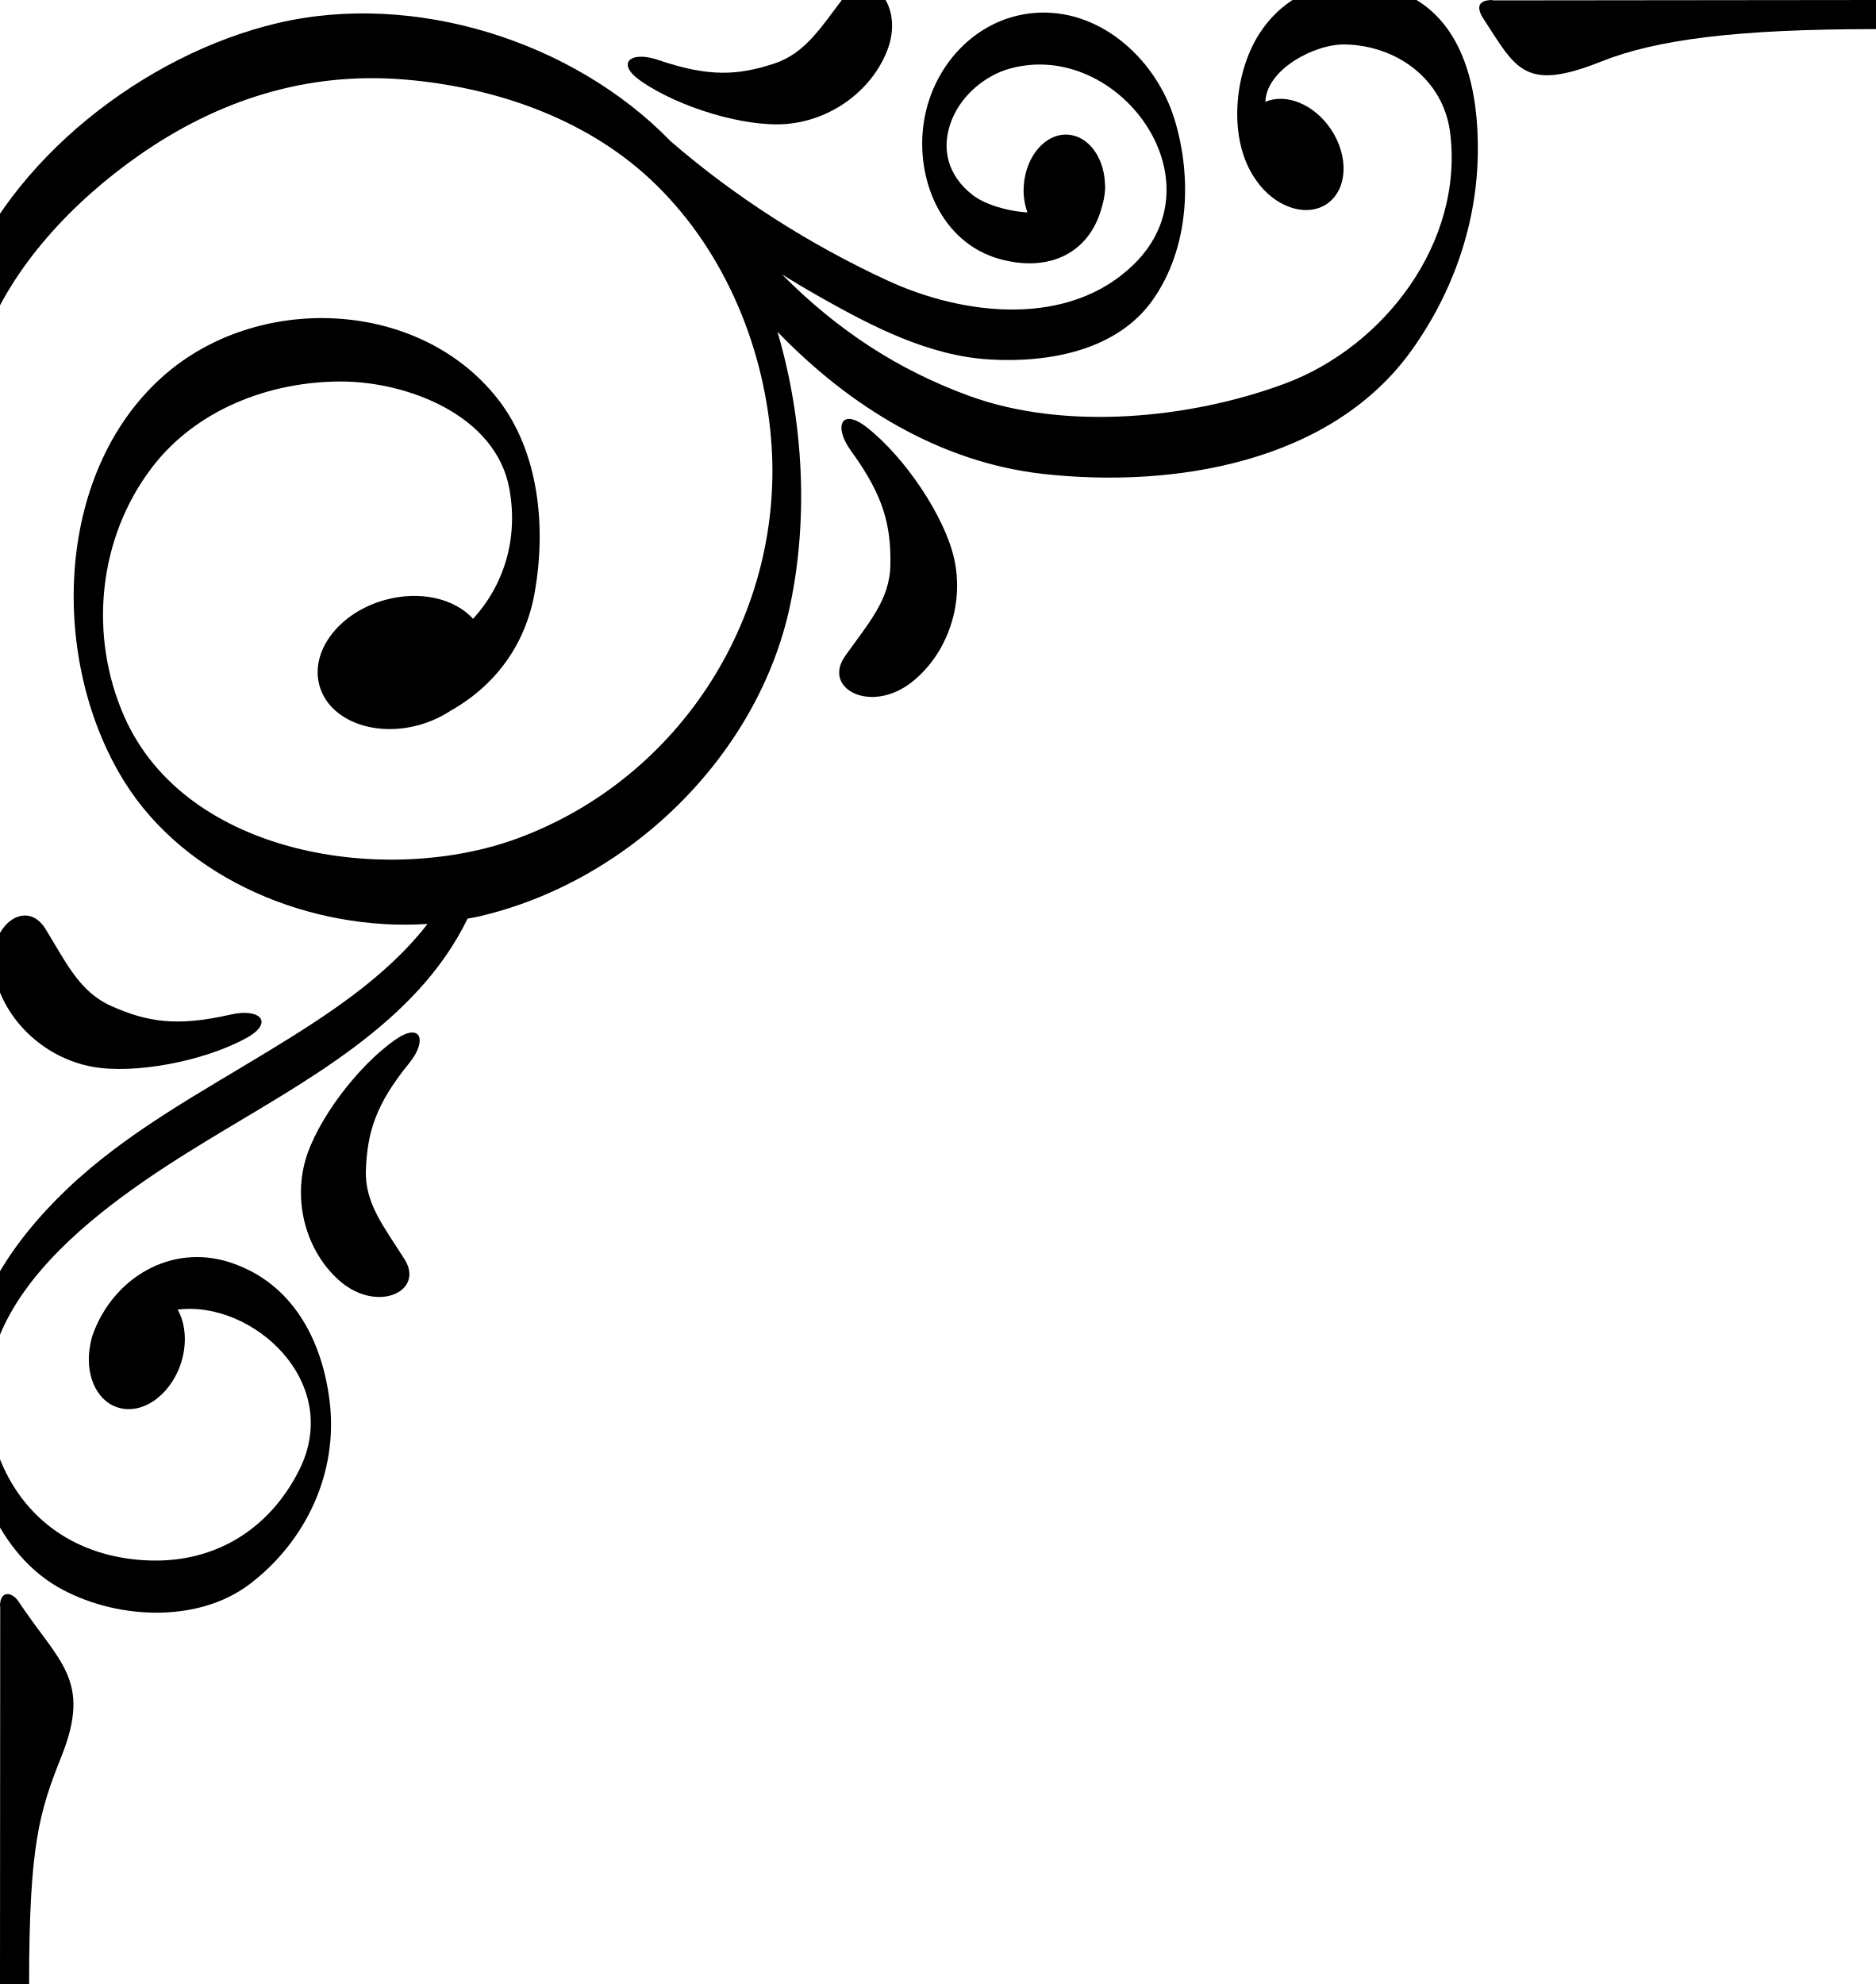
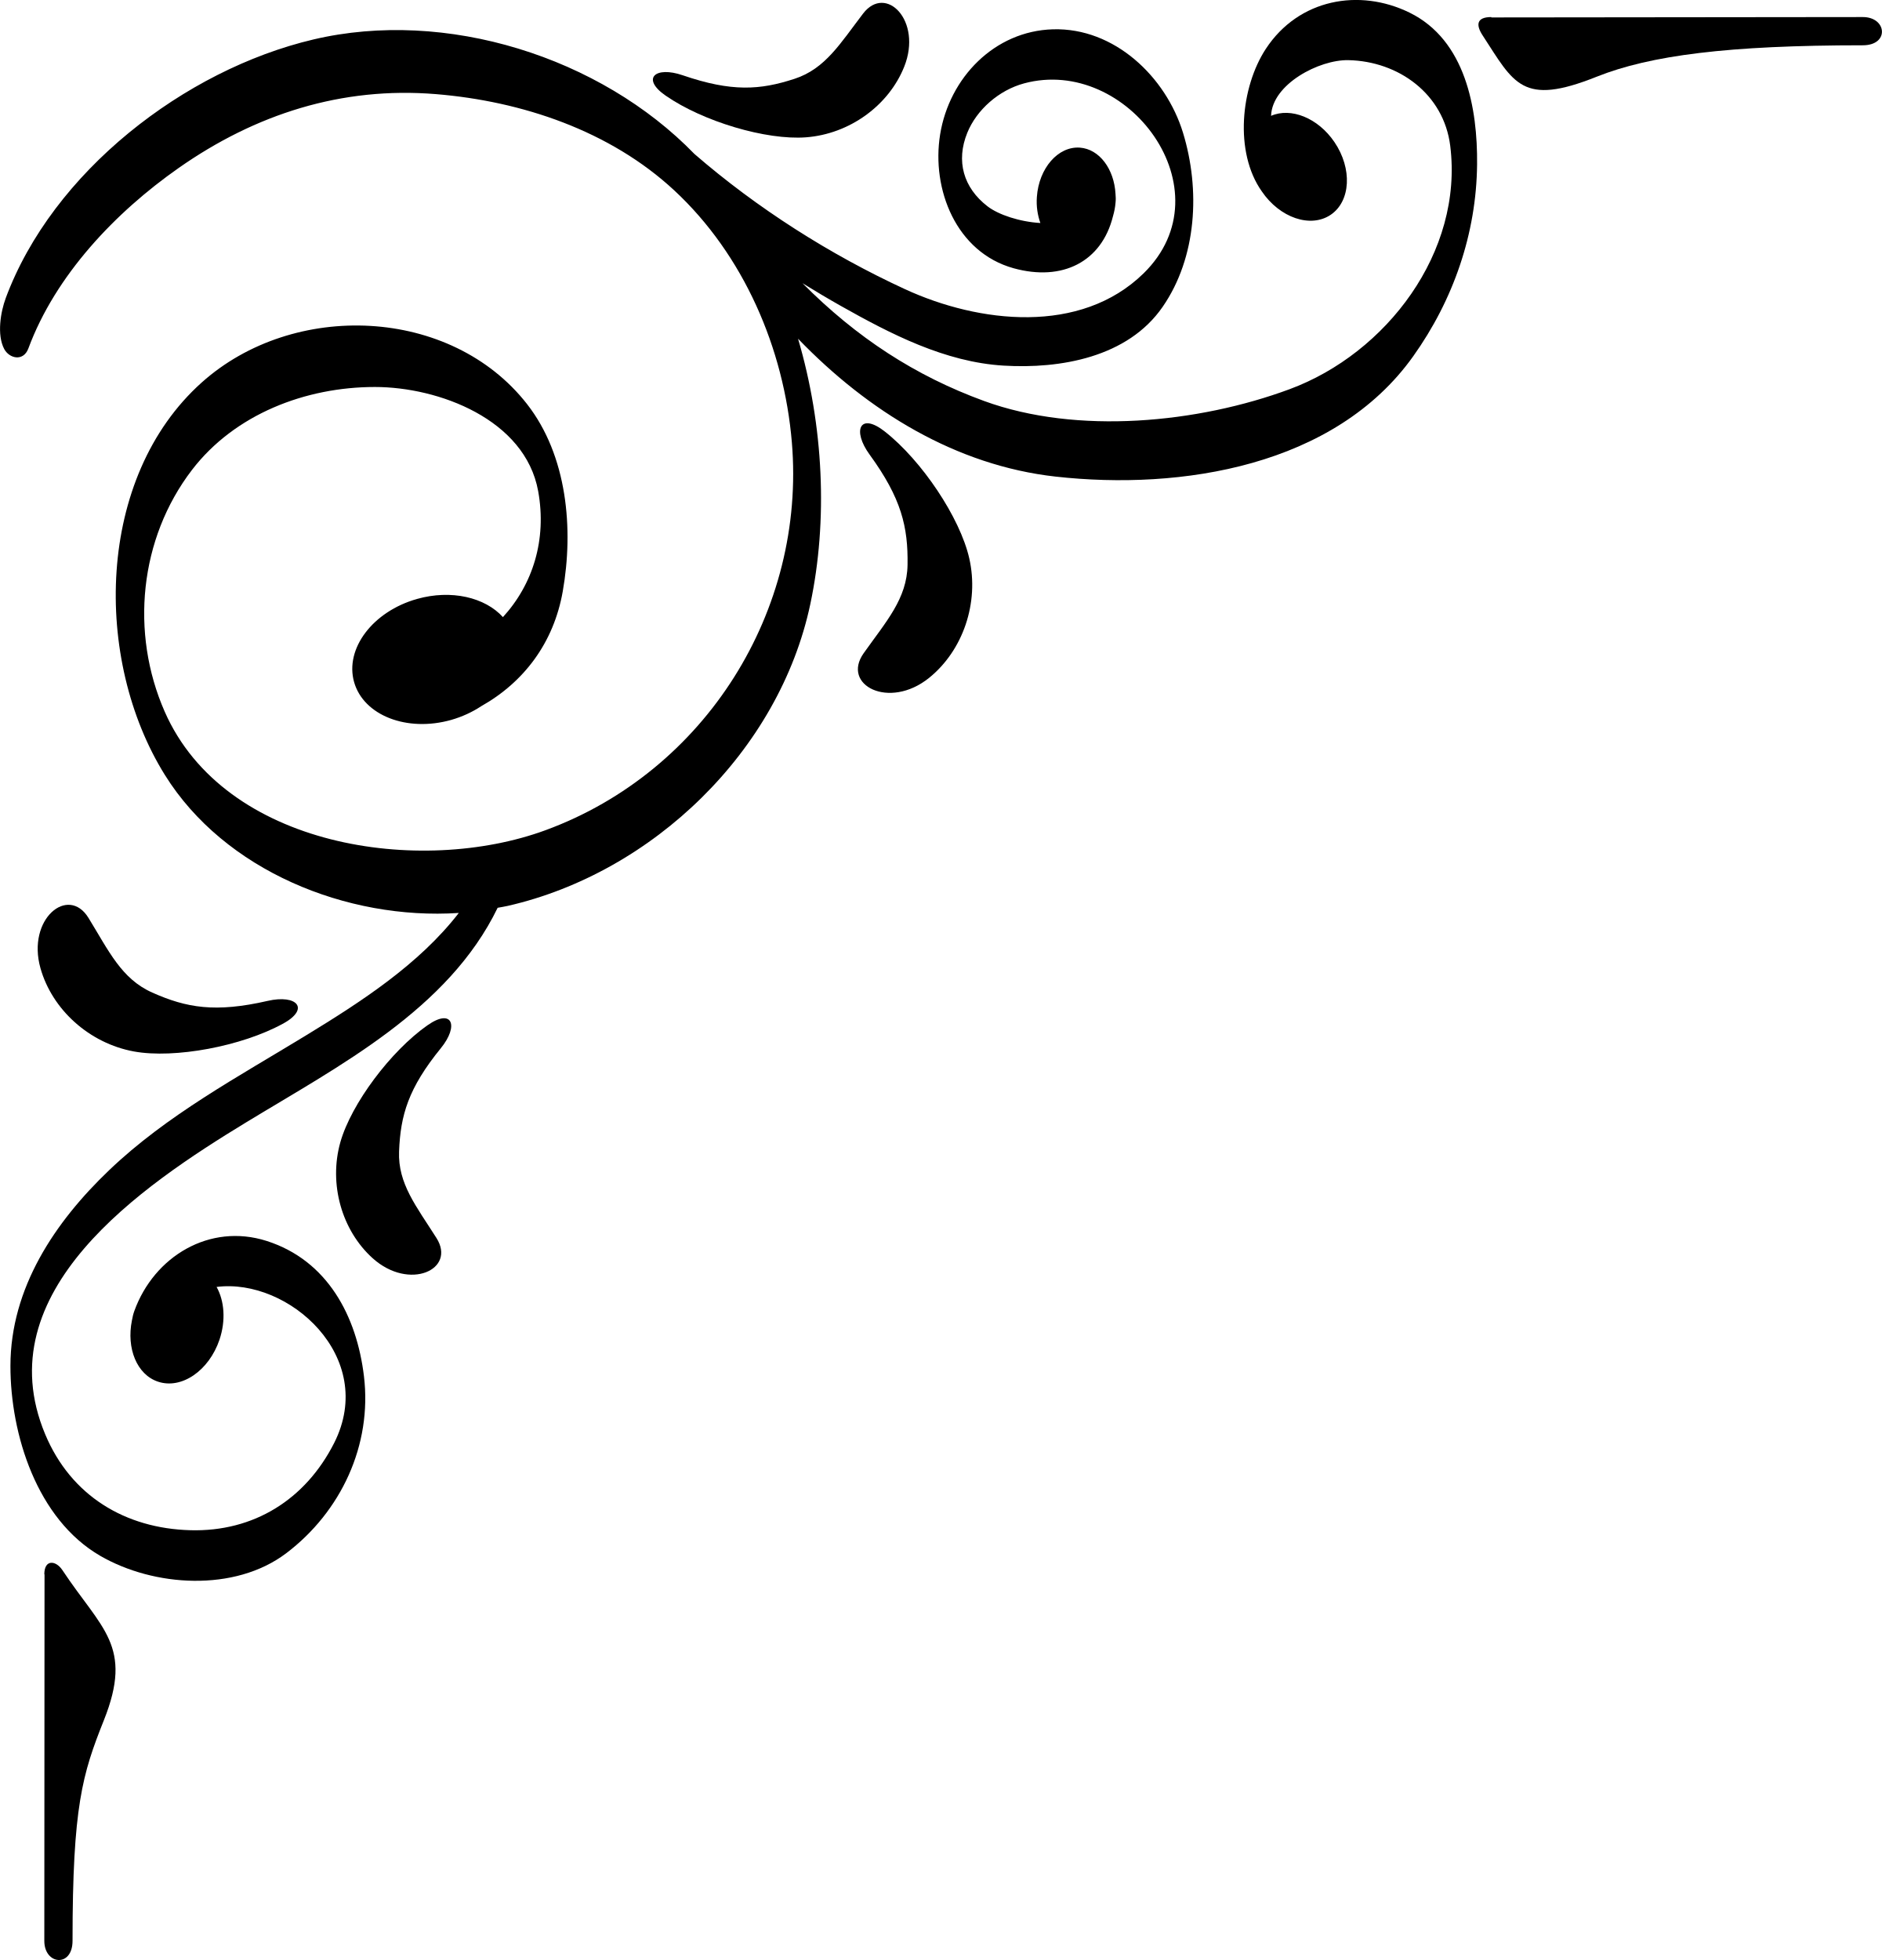
- <svg xmlns="http://www.w3.org/2000/svg" width="52" height="55" viewBox="0 0 52 55" version="1.1" id="svg1173">
+ <svg xmlns="http://www.w3.org/2000/svg" width="1000" height="1041.263" viewBox="0 0 1000 1041.263" version="1.1" id="svg1173">
  <defs id="defs5819">
    </defs>
-   <g id="g6014" style="fill:#000000">
+   <g id="g6014" style="fill:#000000" transform="matrix(18.58242,0,0,18.58242,23.5491,9.062873)">
    <path d="m 24.033,11.849 c 1.059,0.83 2.153,2.465 2.416,3.627 0.289,1.27 -0.181,2.636 -1.15,3.417 -1.143,0.92 -2.515,0.203 -1.869,-0.707 0.646,-0.911 1.239,-1.559 1.254,-2.526 0.017,-1.082 -0.174,-1.9 -1.084,-3.15 -0.506,-0.694 -0.279,-1.221 0.433,-0.661" style="fill:#000000;fill-opacity:1;fill-rule:nonzero;stroke:none;stroke-width:0.035" id="path543" />
    <path d="m 10.959,28.822 c -1.054,0.739 -2.181,2.246 -2.493,3.342 -0.339,1.198 0.04,2.527 0.925,3.322 1.045,0.938 2.393,0.323 1.823,-0.579 -0.572,-0.903 -1.106,-1.553 -1.07,-2.476 0.04,-1.034 0.263,-1.807 1.197,-2.955 0.518,-0.637 0.328,-1.151 -0.382,-0.653" style="fill:#000000;fill-opacity:1;fill-rule:nonzero;stroke:none;stroke-width:0.035" id="path545" />
    <path d="m 6.821,28.78 c -1.173,0.643 -3.094,1.005 -4.258,0.793 -1.273,-0.233 -2.34,-1.194 -2.674,-2.384 -0.395,-1.405 0.796,-2.38 1.375,-1.433 0.581,0.946 0.942,1.741 1.82,2.132 0.982,0.438 1.805,0.582 3.302,0.239 0.832,-0.192 1.226,0.22 0.436,0.654" style="fill:#000000;fill-opacity:1;fill-rule:nonzero;stroke:none;stroke-width:0.035" id="path547" />
    <path d="m 17.77,2.248 c 1.062,0.737 2.872,1.277 4.012,1.19 1.247,-0.095 2.367,-0.913 2.808,-2.022 0.522,-1.311 -0.525,-2.367 -1.177,-1.516 -0.652,0.851 -1.079,1.579 -1.962,1.866 -0.987,0.322 -1.792,0.379 -3.197,-0.102 -0.78,-0.268 -1.199,0.09 -0.484,0.585" style="fill:#000000;fill-opacity:1;fill-rule:nonzero;stroke:none;stroke-width:0.035" id="path549" />
    <path d="m -1.106,8.042 c 1.34,-3.615 5.117,-6.533 8.799,-7.401 3.786,-0.893 8.202,0.496 10.898,3.274 1.795,1.554 3.874,2.875 6.023,3.866 2.109,0.972 5.017,1.312 6.821,-0.455 2.419,-2.37 -0.454,-6.229 -3.419,-5.43 -0.72,0.194 -1.356,0.754 -1.624,1.413 -0.328,0.808 -0.112,1.569 0.579,2.102 0.313,0.241 0.918,0.442 1.511,0.477 -0.079,-0.224 -0.12,-0.476 -0.1,-0.745 0.057,-0.822 0.607,-1.454 1.229,-1.41 0.559,0.04 0.982,0.613 1.02,1.325 0.008,0.08 0.01,0.162 0.001,0.242 -0.01,0.139 -0.038,0.27 -0.074,0.396 -0.324,1.301 -1.445,1.871 -2.842,1.485 -1.639,-0.454 -2.355,-2.255 -2.1,-3.827 0.263,-1.619 1.553,-2.956 3.227,-3.004 1.758,-0.05 3.229,1.359 3.718,2.958 0.496,1.62 0.401,3.557 -0.584,4.979 -0.996,1.441 -2.921,1.776 -4.547,1.678 -1.673,-0.1 -3.227,-0.903 -4.659,-1.71 -0.367,-0.207 -0.731,-0.424 -1.092,-0.647 1.551,1.56 3.222,2.648 5.193,3.368 2.664,0.973 6.12,0.633 8.737,-0.337 2.771,-1.026 4.973,-3.923 4.593,-6.959 -0.185,-1.482 -1.476,-2.418 -2.913,-2.448 -0.836,-0.017 -2.18,0.688 -2.21,1.592 0.567,-0.247 1.341,0.057 1.812,0.75 0.515,0.759 0.467,1.69 -0.107,2.079 -0.574,0.388 -1.456,0.089 -1.971,-0.671 -0.793,-1.122 -0.6,-2.981 0.116,-4.073 0.94,-1.432 2.679,-1.738 4.111,-1.035 1.601,0.786 1.946,2.735 1.93,4.337 -0.019,1.98 -0.681,3.88 -1.826,5.486 -2.239,3.144 -6.628,3.841 -10.225,3.441 -2.85,-0.318 -5.365,-1.866 -7.366,-3.942 0.734,2.49 0.856,5.201 0.351,7.585 -0.888,4.194 -4.504,7.683 -8.653,8.63 -0.095,0.022 -0.192,0.036 -0.288,0.054 -1.413,2.915 -4.535,4.517 -7.189,6.133 -2.993,1.821 -7.456,4.835 -5.75,8.917 0.737,1.763 2.289,2.694 4.152,2.745 1.809,0.05 3.291,-0.875 4.11,-2.49 1.248,-2.462 -1.302,-4.73 -3.36,-4.465 0.223,0.398 0.268,0.956 0.083,1.508 -0.301,0.889 -1.088,1.427 -1.761,1.199 -0.602,-0.202 -0.904,-0.953 -0.743,-1.749 0.017,-0.095 0.038,-0.186 0.069,-0.271 0.564,-1.559 2.153,-2.522 3.784,-2.002 1.743,0.557 2.576,2.151 2.782,3.868 0.237,1.972 -0.659,3.876 -2.224,5.061 -1.474,1.114 -3.786,0.961 -5.321,0.071 -1.804,-1.048 -2.565,-3.466 -2.564,-5.427 0.002,-2.229 1.271,-4.115 2.825,-5.598 1.646,-1.573 3.696,-2.672 5.625,-3.85 1.56,-0.952 3.232,-2.028 4.371,-3.502 -3.212,0.211 -6.703,-1.216 -8.403,-3.943 -2.059,-3.302 -1.979,-8.51 1.051,-11.222 2.626,-2.352 7.127,-2.169 9.303,0.616 1.154,1.478 1.336,3.574 1.021,5.359 -0.259,1.466 -1.107,2.59 -2.333,3.28 -0.25,0.165 -0.539,0.3 -0.856,0.391 -1.264,0.357 -2.506,-0.127 -2.777,-1.082 -0.27,-0.955 0.535,-2.019 1.799,-2.376 0.981,-0.277 1.947,-0.045 2.457,0.519 0.854,-0.933 1.259,-2.212 1.008,-3.6 -0.372,-2.056 -2.848,-2.979 -4.669,-2.979 -1.981,0 -4.007,0.776 -5.23,2.37 -1.508,1.967 -1.769,4.663 -0.781,6.911 1.714,3.898 7.317,4.703 10.893,3.389 4.576,-1.682 7.445,-6.28 7.041,-11.087 -0.225,-2.687 -1.379,-5.362 -3.363,-7.204 -1.838,-1.706 -4.355,-2.55 -6.817,-2.752 -2.692,-0.22 -5.157,0.571 -7.355,2.112 -1.807,1.266 -3.52,3.062 -4.297,5.159 -0.143,0.384 -0.546,0.289 -0.691,0.016 -0.216,-0.41 -0.099,-1.07 0.042,-1.449" style="fill:#000000;fill-opacity:1;fill-rule:nonzero;stroke:none;stroke-width:0.035" id="path551" />
    <path d="M 0.006,44.522 0,55 c -3.9057314e-4,0.69 0.807,0.768 0.807,0 0,-3.848 0.282,-4.769 0.895,-6.305 C 2.554,46.561 1.637,46.091 0.517,44.401 0.331,44.12 0,44.083 0,44.522" style="fill:#000000;fill-opacity:1;fill-rule:nonzero;stroke:none;stroke-width:0.035" id="path553" />
    <path d="M 41.378,0.011 52,-5e-8 c 0.69,-6.9858626e-4 0.768,0.807 0,0.807 -3.848,0 -6.079,0.287 -7.614,0.9 -2.134,0.852 -2.362,0.19 -3.259,-1.185 C 40.942,0.239 40.938,-5e-8 41.378,-5e-8" style="fill:#000000;fill-opacity:1;fill-rule:nonzero;stroke:none;stroke-width:0.035" id="path555" />
  </g>
</svg>
